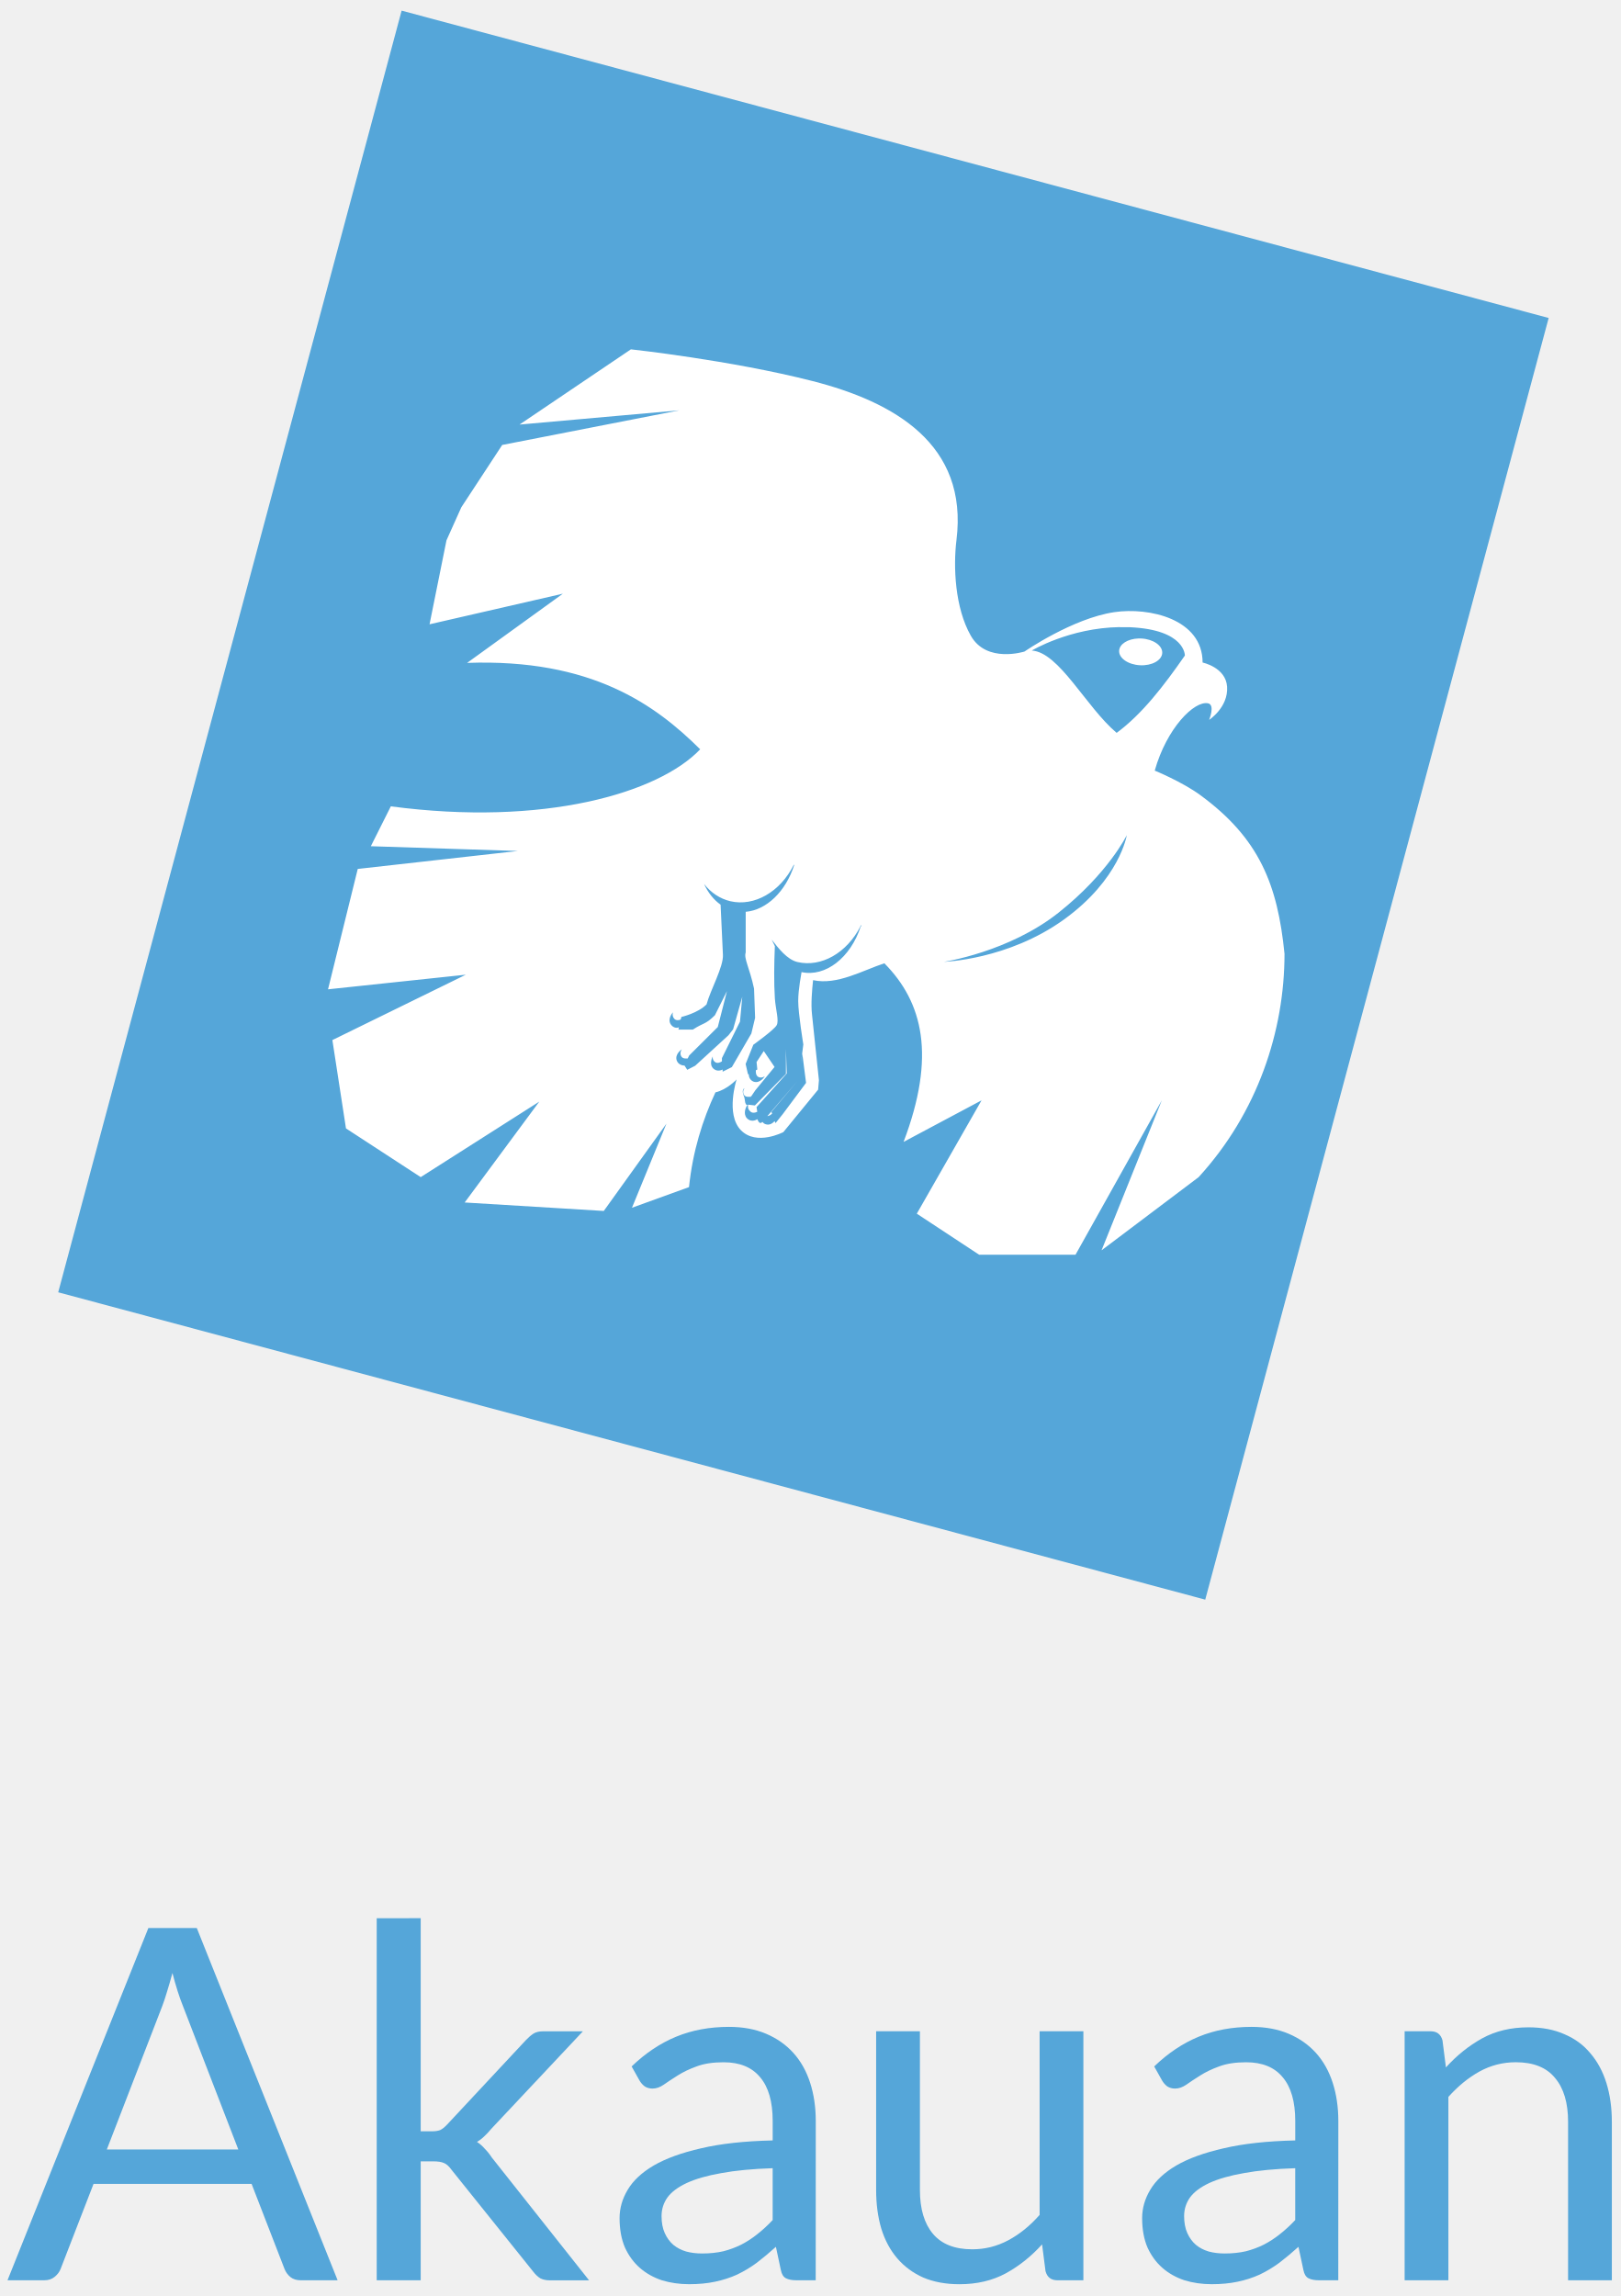
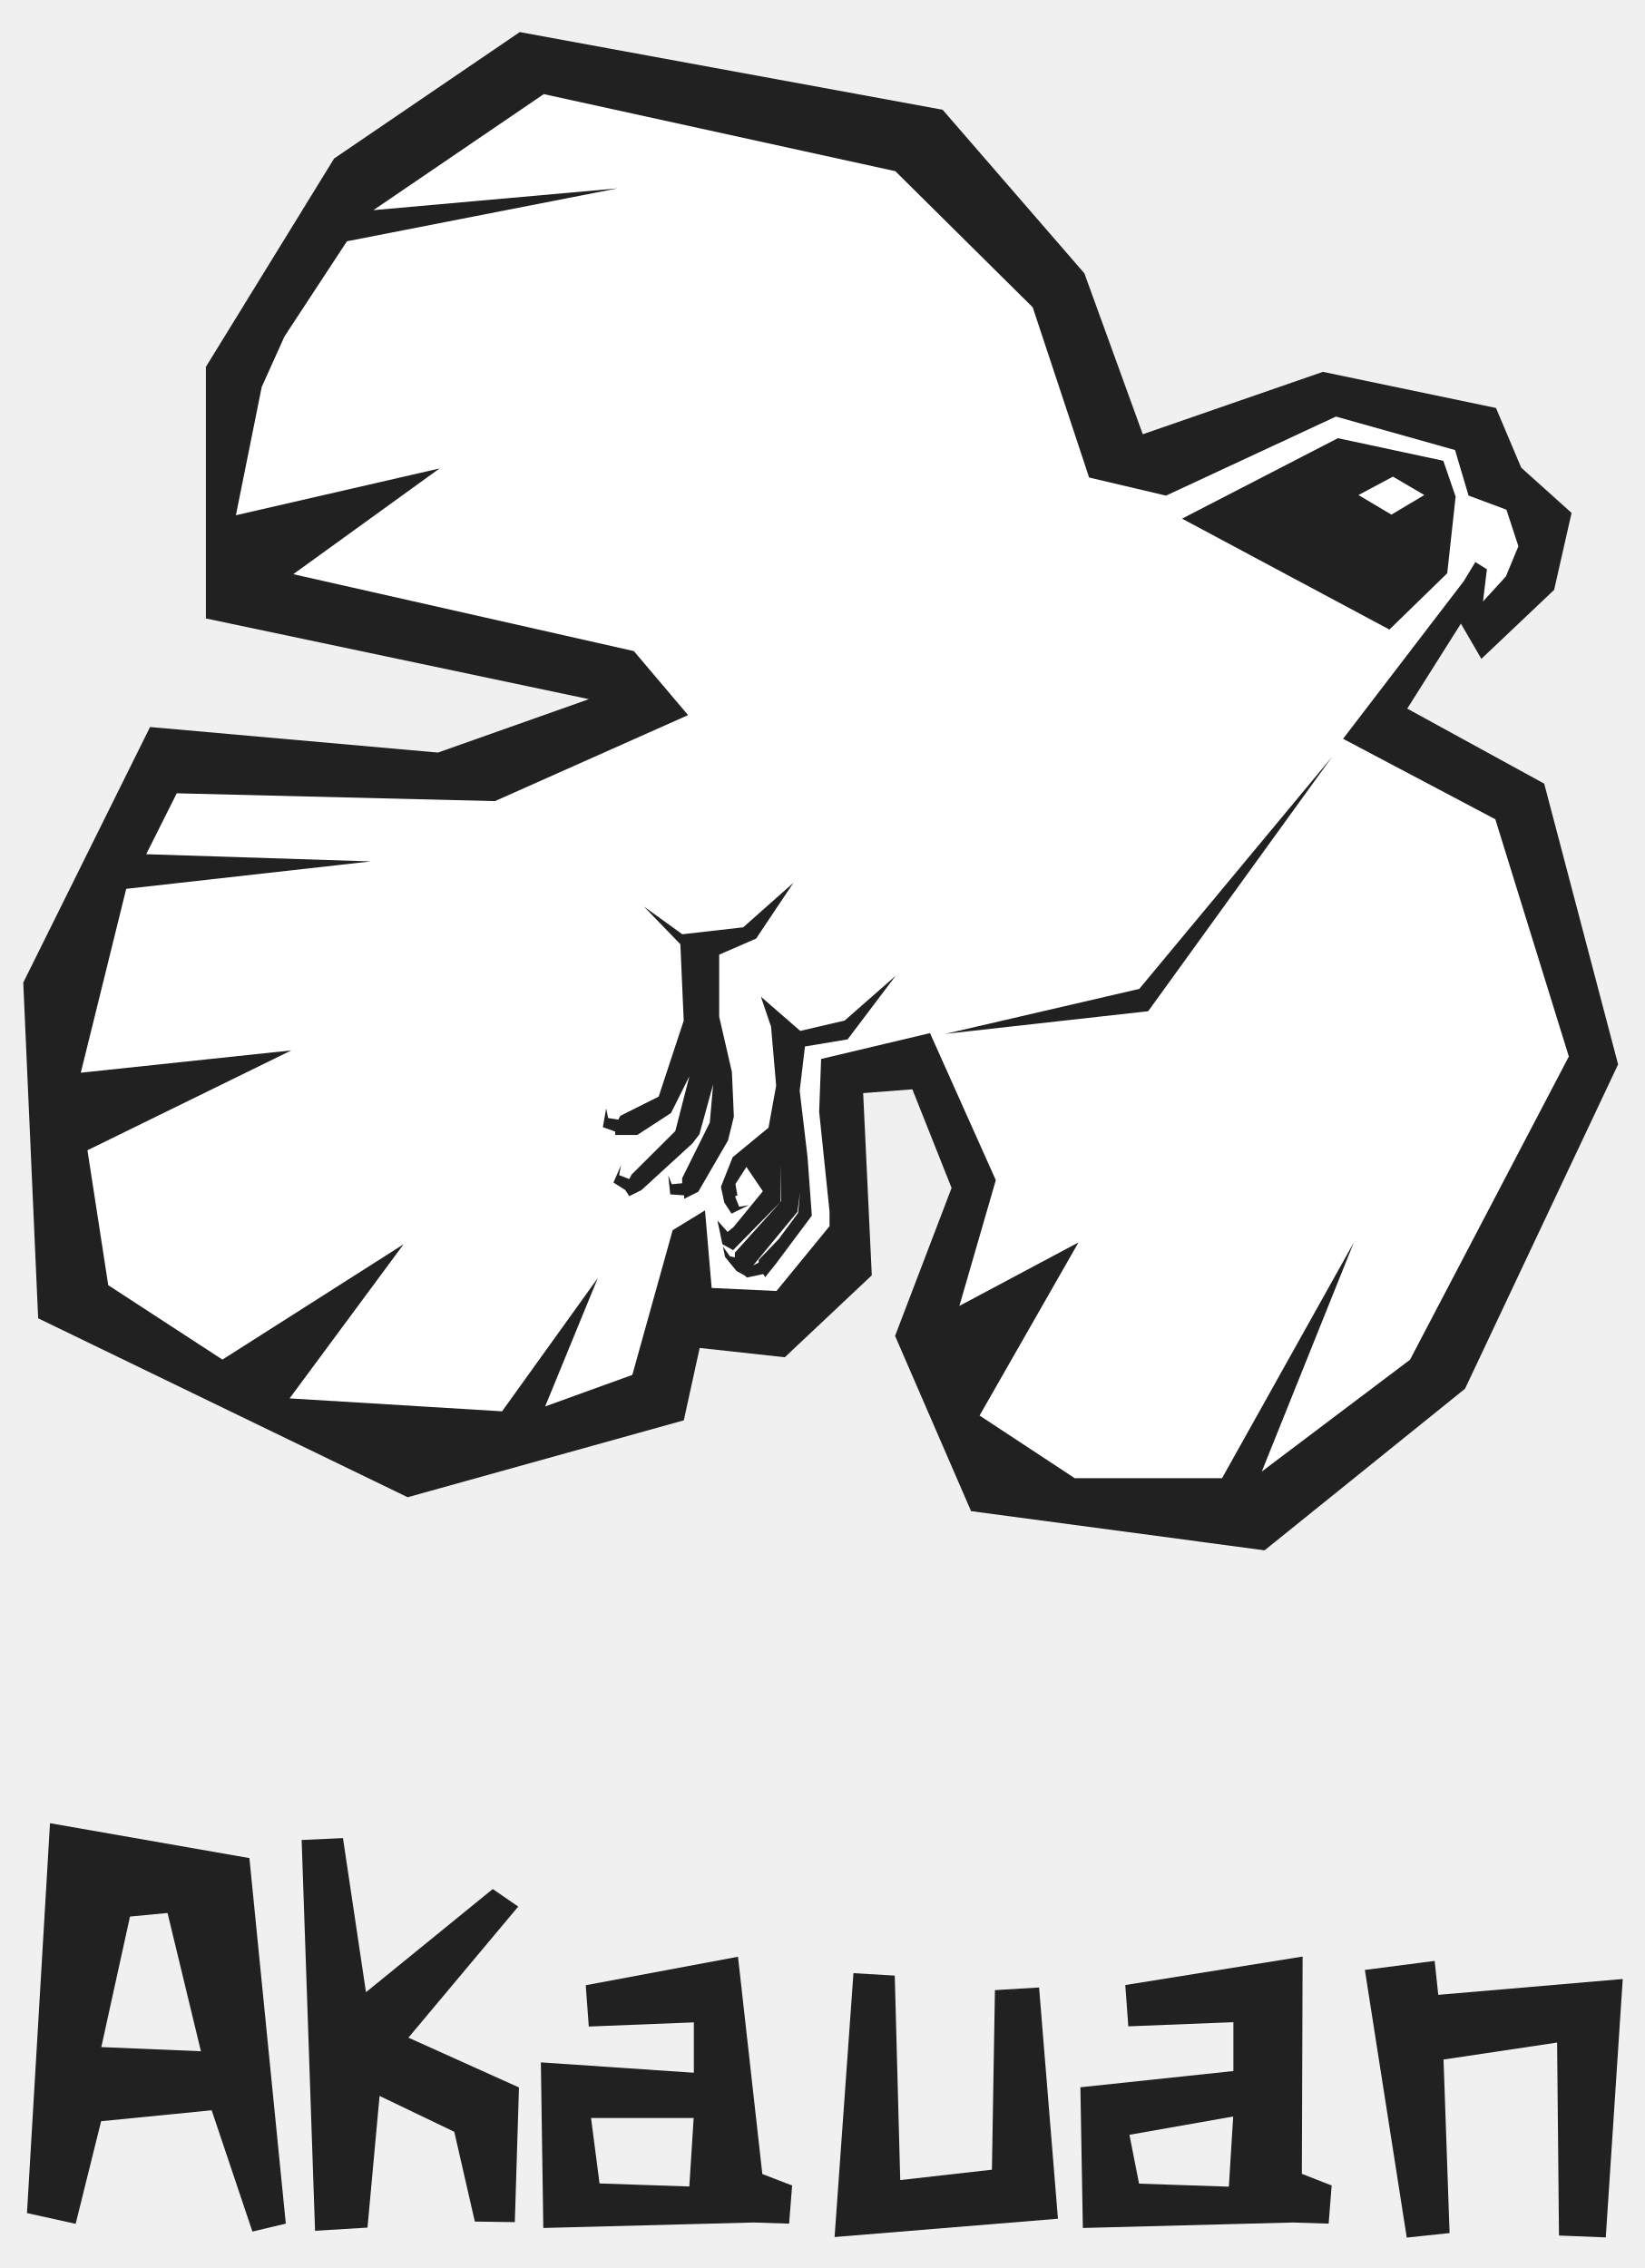
- <svg xmlns="http://www.w3.org/2000/svg" width="400" height="566.86" viewBox="0 0 105.833 149.982" version="1.1" id="svg50893">
-   <defs id="defs50890" />
-   <g id="layer1" transform="translate(-264.8395,-82.98794)">
-     <rect style="font-variation-settings:'wdth' 75, 'wght' 600;fill:#55a6d9;fill-opacity:1;stroke-width:0.008;stroke-linecap:square;stroke-miterlimit:2.5;stop-color:#000000" id="rect50501" width="77.57" height="86.675" x="302.815" y="5.496" transform="rotate(15)" />
-     <path id="path50503" style="font-variation-settings:'wdth' 75, 'wght' 600;fill:#ffffff;fill-opacity:1;stroke:none;stroke-width:0.005;stroke-linecap:square;stroke-linejoin:miter;stroke-miterlimit:4.5;stroke-dasharray:none;stroke-dashoffset:0;stroke-opacity:1;stop-color:#000000" d="m 306.051,105.808 -7.275,4.914 10.435,-0.93 -11.566,2.262 -2.67,4.07 -0.971,2.161 -1.106,5.484 8.709,-2 -6.255,4.521 c 8.143,-0.29 12.307,2.748 15.225,5.645 -2.723,2.864 -10.21,5.055 -20.208,3.726 l -1.306,2.605 9.605,0.31 -10.46,1.174 -1.941,7.863 9.002,-0.955 -8.718,4.271 0.888,5.77 4.882,3.182 7.746,-4.932 -4.874,6.589 9.086,0.553 4.094,-5.703 -2.252,5.494 3.726,-1.349 c 0.24,-2.33 0.886,-4.392 1.726,-6.188 0.775,-0.18 1.383,-0.846 1.383,-0.846 0,0 -0.738,2.274 0.28,3.316 1.018,1.047 2.774,0.125 2.774,0.125 l 2.271,-2.774 0.052,-0.616 c 0,0 -0.331,-3.124 -0.451,-4.285 -0.08,-0.712 8.1e-4,-1.579 0.069,-2.251 1.569,0.345 3.25,-0.641 4.657,-1.101 2.523,2.551 3.385,6.05 1.255,11.667 l 5.093,-2.714 -4.229,7.403 4.07,2.68 6.298,4e-5 5.636,-10.083 -3.936,9.797 6.341,-4.78 c 3.858,-4.215 5.61,-9.559 5.61,-14.589 -0.45,-4.517 -1.643,-7.542 -5.502,-10.368 -1.196,-0.875 -2.975,-1.599 -2.975,-1.599 0.787,-2.787 2.588,-4.582 3.484,-4.397 0.476,0.1 0.069,1.081 0.069,1.081 0,0 1.259,-0.813 1.174,-2.161 -0.08,-1.268 -1.6,-1.583 -1.6,-1.583 -8.2e-4,-2.851 -3.497,-3.626 -5.77,-3.291 -2.731,0.406 -5.861,2.571 -5.861,2.571 0,0 -2.474,0.793 -3.509,-1.03 -1.044,-1.831 -1.153,-4.514 -0.938,-6.248 0.779,-6.264 -4.066,-9.026 -9.413,-10.392 -5.346,-1.365 -11.844,-2.068 -11.848,-2.068 z m 31.941,18.146 -9.8e-4,0.006 0.661,-3e-5 c 3.634,0.165 3.585,1.851 3.585,1.851 -1.372,1.975 -2.794,3.826 -4.456,5.05 -1.995,-1.682 -3.762,-5.272 -5.544,-5.377 0,0 2.461,-1.482 5.745,-1.532 z m 1.212,0.741 a 1.41,0.875 2.996 0 0 -1.26,0.802 1.41,0.875 2.996 0 0 1.361,0.947 1.41,0.875 2.996 0 0 1.454,-0.8 1.41,0.875 2.996 0 0 -1.363,-0.947 1.41,0.875 2.996 0 0 -0.193,-0.003 z m -0.76,12.849 c 0,0 -0.455,2.881 -4.113,5.515 -3.657,2.633 -7.834,2.758 -7.834,2.758 0,0 4.238,-0.634 7.489,-3.211 3.251,-2.576 4.458,-5.063 4.458,-5.063 z m -21.723,1.943 c 9.9e-4,-0.003 0.002,0 2.8e-4,-6.9e-4 v -1.1e-4 c -0.549,1.731 -1.81,2.949 -3.171,3.064 v 2.655 c -0.135,0.393 0.251,0.992 0.545,2.362 l 0.069,1.909 -0.245,1.024 -1.273,2.194 -0.603,0.3 5.4e-4,-0.141 c -0.11,0.054 -0.36,0.146 -0.593,-0.05 -0.34,-0.3 -0.05,-0.812 -0.05,-0.812 0,0 -0.06,0.223 0.152,0.376 0.16,0.115 0.371,2.8e-4 0.445,-0.05 l -5.6e-4,-0.211 1.179,-2.379 0.149,-1.625 -0.598,2.124 -0.3,0.386 -2.177,1.993 -0.519,0.266 -0.176,-0.276 c -0.121,-3.7e-4 -0.395,-0.05 -0.504,-0.316 -0.165,-0.43 0.325,-0.746 0.325,-0.746 0,0 -0.154,0.206 -0.05,0.431 0.097,0.215 0.37,0.165 0.435,0.165 l 0.097,-0.194 1.868,-1.859 0.6,-2.345 -0.787,1.575 c -0.639,0.633 -0.72,0.465 -1.44,0.937 H 309.154 l 0.038,-0.144 c -0.124,0.05 -0.36,0.05 -0.528,-0.185 -0.264,-0.375 0.138,-0.804 0.138,-0.804 0,0 -0.088,0.215 0.069,0.41 0.121,0.16 0.355,0.111 0.435,0.061 l 0.044,-0.163 c 0,0 1.076,-0.245 1.642,-0.819 0.253,-0.947 1.121,-2.473 1.07,-3.249 l -0.152,-3.266 c -0.445,-0.315 -0.821,-0.782 -1.081,-1.357 0.45,0.581 1.047,0.971 1.717,1.131 1.568,0.365 3.265,-0.608 4.145,-2.379 z m 4.397,3.955 c 0,0 0,0.046 -0.05,0.054 -0.666,2.059 -2.31,3.33 -3.87,2.993 0,0.047 -0.218,1.098 -0.218,1.892 10e-4,0.804 0.334,2.831 0.334,2.831 l -0.16,1.256 0.094,-0.653 0.245,1.909 -1.524,2.043 -0.471,0.586 -0.06,-0.13 c -0.05,0.05 -0.326,0.376 -0.696,0.151 -0.05,-0.05 -0.055,-0.051 -0.105,-0.101 0,0 -0.174,0.246 -0.325,-0.175 -0.08,0.055 -0.425,0.225 -0.696,-0.075 -0.251,-0.315 -0.05,-0.728 0.05,-0.863 l -0.116,-3.7e-4 0.05,-0.05 c -0.124,3.1e-4 -0.069,-0.3 -0.176,-0.536 -0.171,-0.426 0.05,-0.502 0.05,-0.502 0,0 -0.16,0.191 -0.05,0.411 0.094,0.201 0.37,0.149 0.435,0.149 l 0.05,-0.05 c 0,0.047 -0.05,0.065 -0.058,0.113 l 0.327,-0.485 1.257,-1.525 -0.704,-1.039 -0.472,0.719 0.05,0.485 -0.094,0.05 c 0,0 -0.047,0.35 0.176,0.445 0.226,0.095 0.41,-0.06 0.41,-0.06 0,0 -0.299,0.51 -0.737,0.36 -0.264,-0.105 -0.316,-0.36 -0.316,-0.485 l -0.05,3.9e-4 -0.152,-0.67 0.502,-1.256 c 0,0 1.358,-0.973 1.523,-1.273 0.171,-0.3 -0.066,-1.024 -0.116,-1.758 -0.066,-1.023 -0.05,-2.272 -2.7e-4,-3.409 -0.074,-0.145 -0.143,-0.291 -0.209,-0.431 0.45,0.581 1.012,1.306 1.683,1.467 1.555,0.365 3.235,-0.594 4.121,-2.339 v -0.047 z m -4.941,8.065 v 1.632 l -2.027,2.06 -0.447,-0.051 c 0,0.077 -0.041,0.263 0.119,0.411 0.154,0.19 0.39,0.1 0.485,0.05 l -0.05,-0.3 1.976,-2.194 z m 0.752,2.101 -1.915,2.233 -0.05,0.05 c 0.135,-2.1e-4 0.262,-0.111 0.314,-0.161 l -0.05,-0.105 z" />
-     <g aria-label="Akauan" id="text50507" style="font-size:17.402px;line-height:1.25;font-family:Lato;-inkscape-font-specification:'Lato, Normal';fill:#55a6d9;stroke-width:0.143" transform="matrix(1.84533,0,0,1.84533,-191.2321,-27.4707)">
-       <path d="m 259.1,140.578 h -1.305 q -0.226,0 -0.365,-0.113 -0.139,-0.113 -0.209,-0.287 l -1.166,-3.011 h -5.595 l -1.166,3.011 q -0.061,0.157 -0.209,0.278 -0.148,0.122 -0.365,0.122 h -1.305 l 4.986,-12.469 h 1.714 z m -8.17,-4.629 h 4.655 l -1.958,-5.073 q -0.191,-0.47 -0.374,-1.175 -0.096,0.357 -0.191,0.661 -0.087,0.296 -0.174,0.522 z" id="path51444" style="stroke-width:0.143" />
-       <path d="m 262.041,127.761 v 7.544 h 0.4 q 0.174,0 0.287,-0.043 0.113,-0.052 0.252,-0.2 l 2.784,-2.984 q 0.131,-0.139 0.261,-0.226 0.131,-0.087 0.348,-0.087 h 1.41 l -3.245,3.454 q -0.122,0.148 -0.244,0.261 -0.113,0.113 -0.261,0.2 0.157,0.104 0.278,0.244 0.131,0.131 0.244,0.305 l 3.446,4.351 h -1.392 q -0.191,0 -0.331,-0.07 -0.131,-0.078 -0.252,-0.235 l -2.897,-3.611 q -0.131,-0.183 -0.261,-0.235 -0.131,-0.061 -0.392,-0.061 h -0.435 v 4.211 h -1.557 v -12.817 z" id="path51446" style="stroke-width:0.143" />
-       <path d="m 276.024,140.578 h -0.687 q -0.226,0 -0.365,-0.07 -0.139,-0.07 -0.183,-0.296 l -0.174,-0.818 q -0.348,0.313 -0.679,0.566 -0.331,0.244 -0.696,0.418 -0.365,0.165 -0.783,0.252 -0.409,0.087 -0.914,0.087 -0.513,0 -0.966,-0.139 -0.444,-0.148 -0.774,-0.435 -0.331,-0.287 -0.531,-0.722 -0.191,-0.444 -0.191,-1.044 0,-0.522 0.287,-1.001 0.287,-0.487 0.922,-0.861 0.644,-0.374 1.679,-0.609 1.035,-0.244 2.532,-0.278 v -0.687 q 0,-1.027 -0.444,-1.549 -0.435,-0.531 -1.296,-0.531 -0.566,0 -0.957,0.148 -0.383,0.139 -0.67,0.322 -0.278,0.174 -0.487,0.322 -0.2,0.139 -0.4,0.139 -0.157,0 -0.278,-0.078 -0.113,-0.087 -0.183,-0.209 l -0.278,-0.496 q 0.731,-0.705 1.575,-1.053 0.844,-0.348 1.871,-0.348 0.74,0 1.314,0.244 0.574,0.244 0.966,0.679 0.392,0.435 0.592,1.053 0.2,0.618 0.2,1.357 z m -4.02,-0.948 q 0.409,0 0.748,-0.078 0.339,-0.087 0.635,-0.235 0.305,-0.157 0.574,-0.374 0.278,-0.218 0.539,-0.496 v -1.836 q -1.07,0.035 -1.819,0.174 -0.748,0.131 -1.218,0.348 -0.47,0.218 -0.687,0.513 -0.209,0.296 -0.209,0.661 0,0.348 0.113,0.6 0.113,0.252 0.305,0.418 0.191,0.157 0.452,0.235 0.261,0.07 0.566,0.07 z" id="path51448" style="stroke-width:0.143" />
-       <path d="m 279.713,131.764 v 5.621 q 0,1.001 0.461,1.549 0.461,0.548 1.392,0.548 0.679,0 1.279,-0.322 0.6,-0.322 1.105,-0.896 v -6.5 h 1.549 v 8.814 h -0.922 q -0.331,0 -0.418,-0.322 l -0.122,-0.948 q -0.574,0.635 -1.288,1.027 -0.713,0.383 -1.636,0.383 -0.722,0 -1.279,-0.235 -0.548,-0.244 -0.922,-0.679 -0.374,-0.435 -0.566,-1.053 -0.183,-0.618 -0.183,-1.366 v -5.621 z" id="path51450" style="stroke-width:0.143" />
-       <path d="m 294.522,140.578 h -0.687 q -0.226,0 -0.365,-0.07 -0.139,-0.07 -0.183,-0.296 l -0.174,-0.818 q -0.348,0.313 -0.679,0.566 -0.331,0.244 -0.696,0.418 -0.365,0.165 -0.783,0.252 -0.409,0.087 -0.914,0.087 -0.513,0 -0.966,-0.139 -0.444,-0.148 -0.774,-0.435 -0.331,-0.287 -0.531,-0.722 -0.191,-0.444 -0.191,-1.044 0,-0.522 0.287,-1.001 0.287,-0.487 0.922,-0.861 0.644,-0.374 1.679,-0.609 1.035,-0.244 2.532,-0.278 v -0.687 q 0,-1.027 -0.444,-1.549 -0.435,-0.531 -1.296,-0.531 -0.566,0 -0.957,0.148 -0.383,0.139 -0.67,0.322 -0.278,0.174 -0.487,0.322 -0.2,0.139 -0.4,0.139 -0.157,0 -0.278,-0.078 -0.113,-0.087 -0.183,-0.209 l -0.278,-0.496 q 0.731,-0.705 1.575,-1.053 0.844,-0.348 1.871,-0.348 0.74,0 1.314,0.244 0.574,0.244 0.966,0.679 0.392,0.435 0.592,1.053 0.2,0.618 0.2,1.357 z m -4.02,-0.948 q 0.409,0 0.748,-0.078 0.339,-0.087 0.635,-0.235 0.305,-0.157 0.574,-0.374 0.278,-0.218 0.539,-0.496 v -1.836 q -1.07,0.035 -1.819,0.174 -0.748,0.131 -1.218,0.348 -0.47,0.218 -0.687,0.513 -0.209,0.296 -0.209,0.661 0,0.348 0.113,0.6 0.113,0.252 0.305,0.418 0.191,0.157 0.452,0.235 0.261,0.07 0.566,0.07 z" id="path51452" style="stroke-width:0.143" />
-       <path d="m 296.871,140.578 v -8.814 h 0.922 q 0.331,0 0.418,0.322 l 0.122,0.957 q 0.574,-0.635 1.279,-1.027 0.713,-0.392 1.645,-0.392 0.722,0 1.27,0.244 0.557,0.235 0.922,0.679 0.374,0.435 0.566,1.053 0.191,0.618 0.191,1.366 v 5.612 h -1.549 v -5.612 q 0,-1.001 -0.461,-1.549 -0.452,-0.557 -1.392,-0.557 -0.687,0 -1.288,0.331 -0.592,0.331 -1.096,0.896 v 6.491 z" id="path51454" style="stroke-width:0.143" />
+ <svg xmlns="http://www.w3.org/2000/svg" width="371.286" height="512" viewBox="0 0 98.236 135.467" version="1.1" id="svg5998">
+   <defs id="defs5995" />
+   <g id="layer1" transform="translate(-212.5892,-158.1063)">
+     <path id="path1963" style="font-variation-settings:'wdth' 75, 'wght' 600;fill:#212121;fill-opacity:1;stroke:none;stroke-width:0.005;stroke-linecap:square;stroke-linejoin:miter;stroke-miterlimit:4.5;stroke-dasharray:none;stroke-dashoffset:0;stroke-opacity:1;stop-color:#000000" d="m 243.63,160.022 -11.087,7.552 -7.658,12.444 v 15.028 l 22.873,4.821 -9.013,3.19 -17.195,-1.526 -7.572,15.266 0.889,20.051 22.068,10.688 16.491,-4.594 0.948,-4.323 5.083,0.556 5.196,-4.894 -0.515,-10.883 2.938,-0.227 2.342,5.891 -3.374,8.837 4.537,10.466 17.53,2.342 11.971,-9.653 9.141,-19.371 -4.413,-16.77 -8.18,-4.481 3.205,-5.077 1.222,2.104 4.346,-4.12 1.041,-4.597 -3.006,-2.701 -1.508,-3.567 -10.338,-2.157 -10.756,3.727 -3.486,-9.61 -8.467,-9.773 z" />
+     <path id="rect949" style="fill:#212121;fill-opacity:1;stroke:none;stroke-width:0.005;stroke-linecap:square;stroke-miterlimit:2.5;stroke-opacity:0.562;stop-color:#000000" d="m 281.504,189.365 11.049,-5.606 6.568,1.665 0.758,2.446 -0.53,4.785 -3.878,3.841 z" />
+     <path id="path1847" style="font-variation-settings:'wdth' 75, 'wght' 600;fill:#ffffff;fill-opacity:1;stroke:none;stroke-width:0.005;stroke-linecap:square;stroke-linejoin:miter;stroke-miterlimit:4.5;stroke-dasharray:none;stroke-dashoffset:0;stroke-opacity:1;stop-color:#000000" d="m 245.063,163.728 -10.175,6.931 14.573,-1.3 -16.152,3.159 -3.731,5.684 -1.359,3.018 -1.542,7.661 12.164,-2.795 -8.738,6.316 20.341,4.594 3.237,3.824 -11.534,5.137 -19.003,-0.467 -1.824,3.638 13.415,0.43 -14.608,1.639 -2.713,10.982 12.574,-1.333 -12.176,5.965 1.241,8.059 6.82,4.445 10.818,-6.889 -6.807,9.205 12.689,0.773 5.72,-7.965 -3.147,7.673 5.206,-1.883 2.409,-8.643 1.931,-1.183 0.398,4.632 3.871,0.182 3.169,-3.872 v -0.865 l -0.62,-5.976 0.117,-3.146 6.503,-1.544 3.93,8.783 -2.175,7.509 7.111,-3.789 -5.906,10.339 5.684,3.743 h 8.796 l 7.871,-14.082 -5.497,13.684 8.853,-6.679 9.484,-18.11 -4.39,-14.171 -9.093,-4.807 7.211,-9.419 0.69,-1.138 0.69,0.433 -0.235,1.923 1.366,-1.493 0.748,-1.806 -0.713,-2.182 -2.263,-0.846 -0.807,-2.719 -7.113,-1.999 -10.148,4.722 -4.592,-1.081 -3.368,-10.166 -8.205,-8.132 z m 53.721,21.899 0.737,2.143 -0.503,4.578 -3.453,3.361 -7.006,-3.748 -5.376,-2.876 9.306,-4.806 z m -5.065,2.048 1.965,1.17 1.965,-1.17 -1.872,-1.099 z m -1.578,15.637 -10.982,15.194 -12.116,1.353 11.584,-2.686 z m -32.168,7.522 -2.227,3.334 -2.207,0.959 v 3.708 l 0.76,3.298 0.117,2.667 -0.351,1.428 -1.776,3.064 -0.842,0.418 v -0.205 l -0.83,-0.059 -0.118,-1.133 0.21,0.527 0.62,-0.059 v -0.304 l 1.65,-3.322 0.198,-2.269 -0.819,2.971 -0.421,0.549 -3.041,2.784 -0.725,0.363 -0.245,-0.371 -0.702,-0.443 0.456,-1.041 -0.117,0.6 0.608,0.231 0.14,-0.269 2.608,-2.597 0.842,-3.274 -1.099,2.198 -2.013,1.31 h -1.32 v -0.203 l -0.737,-0.26 0.198,-1.12 0.117,0.575 0.608,0.093 0.118,-0.228 2.292,-1.147 1.496,-4.538 -0.2,-4.562 -2.179,-2.255 2.296,1.657 3.635,-0.414 z m 6.105,5.556 -2.87,3.798 -2.545,0.423 -0.316,2.643 0.468,3.953 0.257,3.51 -2.13,2.854 -0.655,0.819 -0.117,-0.183 -0.971,0.205 -0.162,-0.137 -0.456,-0.245 -0.69,-0.844 -0.456,-2.179 0.608,0.682 0.351,-0.289 1.753,-2.141 -0.982,-1.451 -0.655,1.02 0.117,0.678 -0.14,0.059 0.245,0.62 0.573,-0.093 -1.029,0.504 -0.433,-0.667 v 0 l -0.2,-0.936 0.701,-1.766 2.141,-1.765 0.456,-2.508 -0.304,-3.525 -0.608,-1.793 2.351,2.046 2.652,-0.618 z m -6.877,11.228 v 2.28 l -2.831,2.878 -0.76,-0.421 0.573,0.789 0.292,0.059 v -0.275 l 2.76,-3.064 z m 1.052,2.935 0.117,-1.235 -0.162,1.178 -2.636,3.191 -0.117,0.059 0.445,-0.227 v -0.158 l 1.187,-1.238 z" />
+     <g aria-label="Akauan" id="text987" style="font-size:3.217px;line-height:1.25;font-family:Xilosa;-inkscape-font-specification:'Xilosa, Normal';fill:#212121;fill-opacity:1;stroke:none;stroke-width:0.023" transform="matrix(11.26614,0,0,11.26614,-1342.273,-1752.957)">
+       <path d="m 139.334,179.48 0.193,1.938 -0.177,0.042 -0.216,-0.643 -0.586,0.058 -0.135,0.544 -0.258,-0.057 0.122,-2.067 z m -0.785,1.002 0.528,0.022 -0.177,-0.733 -0.199,0.019 z" id="path1036" style="fill:#212121;fill-opacity:1;stroke:none;stroke-width:0.023" />
+       <path d="m 139.682,181.456 -0.071,-2.072 0.219,-0.01 0.122,0.817 0.672,-0.547 0.135,0.093 -0.582,0.695 0.586,0.264 -0.022,0.714 -0.212,-0.003 -0.109,-0.476 -0.396,-0.19 -0.064,0.698 z" id="path1038" style="fill:#212121;fill-opacity:1;stroke:none;stroke-width:0.023" />
+       <path d="m 142.201,181.212 0.01,0.003 -0.016,0.203 -0.19,-0.006 -1.113,0.029 -0.013,-0.878 0.811,0.055 v -0.267 l -0.557,0.022 -0.016,-0.219 0.807,-0.151 0.129,1.152 z m -0.512,-0.354 h -0.544 l 0.045,0.347 0.476,0.016 z" id="path1040" style="fill:#212121;fill-opacity:1;stroke:none;stroke-width:0.023" />
+       <path d="m 143.52,180.166 0.1,1.226 -1.184,0.097 0.1,-1.399 0.219,0.013 0.029,1.084 0.486,-0.055 0.016,-0.952 z" id="path1042" style="fill:#212121;fill-opacity:1;stroke:none;stroke-width:0.023" />
+       <path d="m 145.061,181.212 0.01,0.003 -0.016,0.203 -0.19,-0.006 -1.113,0.029 -0.013,-0.746 0.811,-0.086 v -0.259 l -0.557,0.022 -0.016,-0.219 0.94,-0.151 -0.004,1.152 z m -0.512,-0.362 -0.55,0.097 0.051,0.259 0.476,0.016 z" id="path1044" style="fill:#212121;fill-opacity:1;stroke:none;stroke-width:0.023" />
+       <path d="m 145.469,181.492 -0.222,-1.419 0.37,-0.048 0.019,0.18 0.978,-0.084 -0.09,1.37 -0.248,-0.01 -0.01,-1.023 -0.602,0.09 0.032,0.92 z" id="path1046" style="fill:#212121;fill-opacity:1;stroke:none;stroke-width:0.023" />
    </g>
  </g>
</svg>
